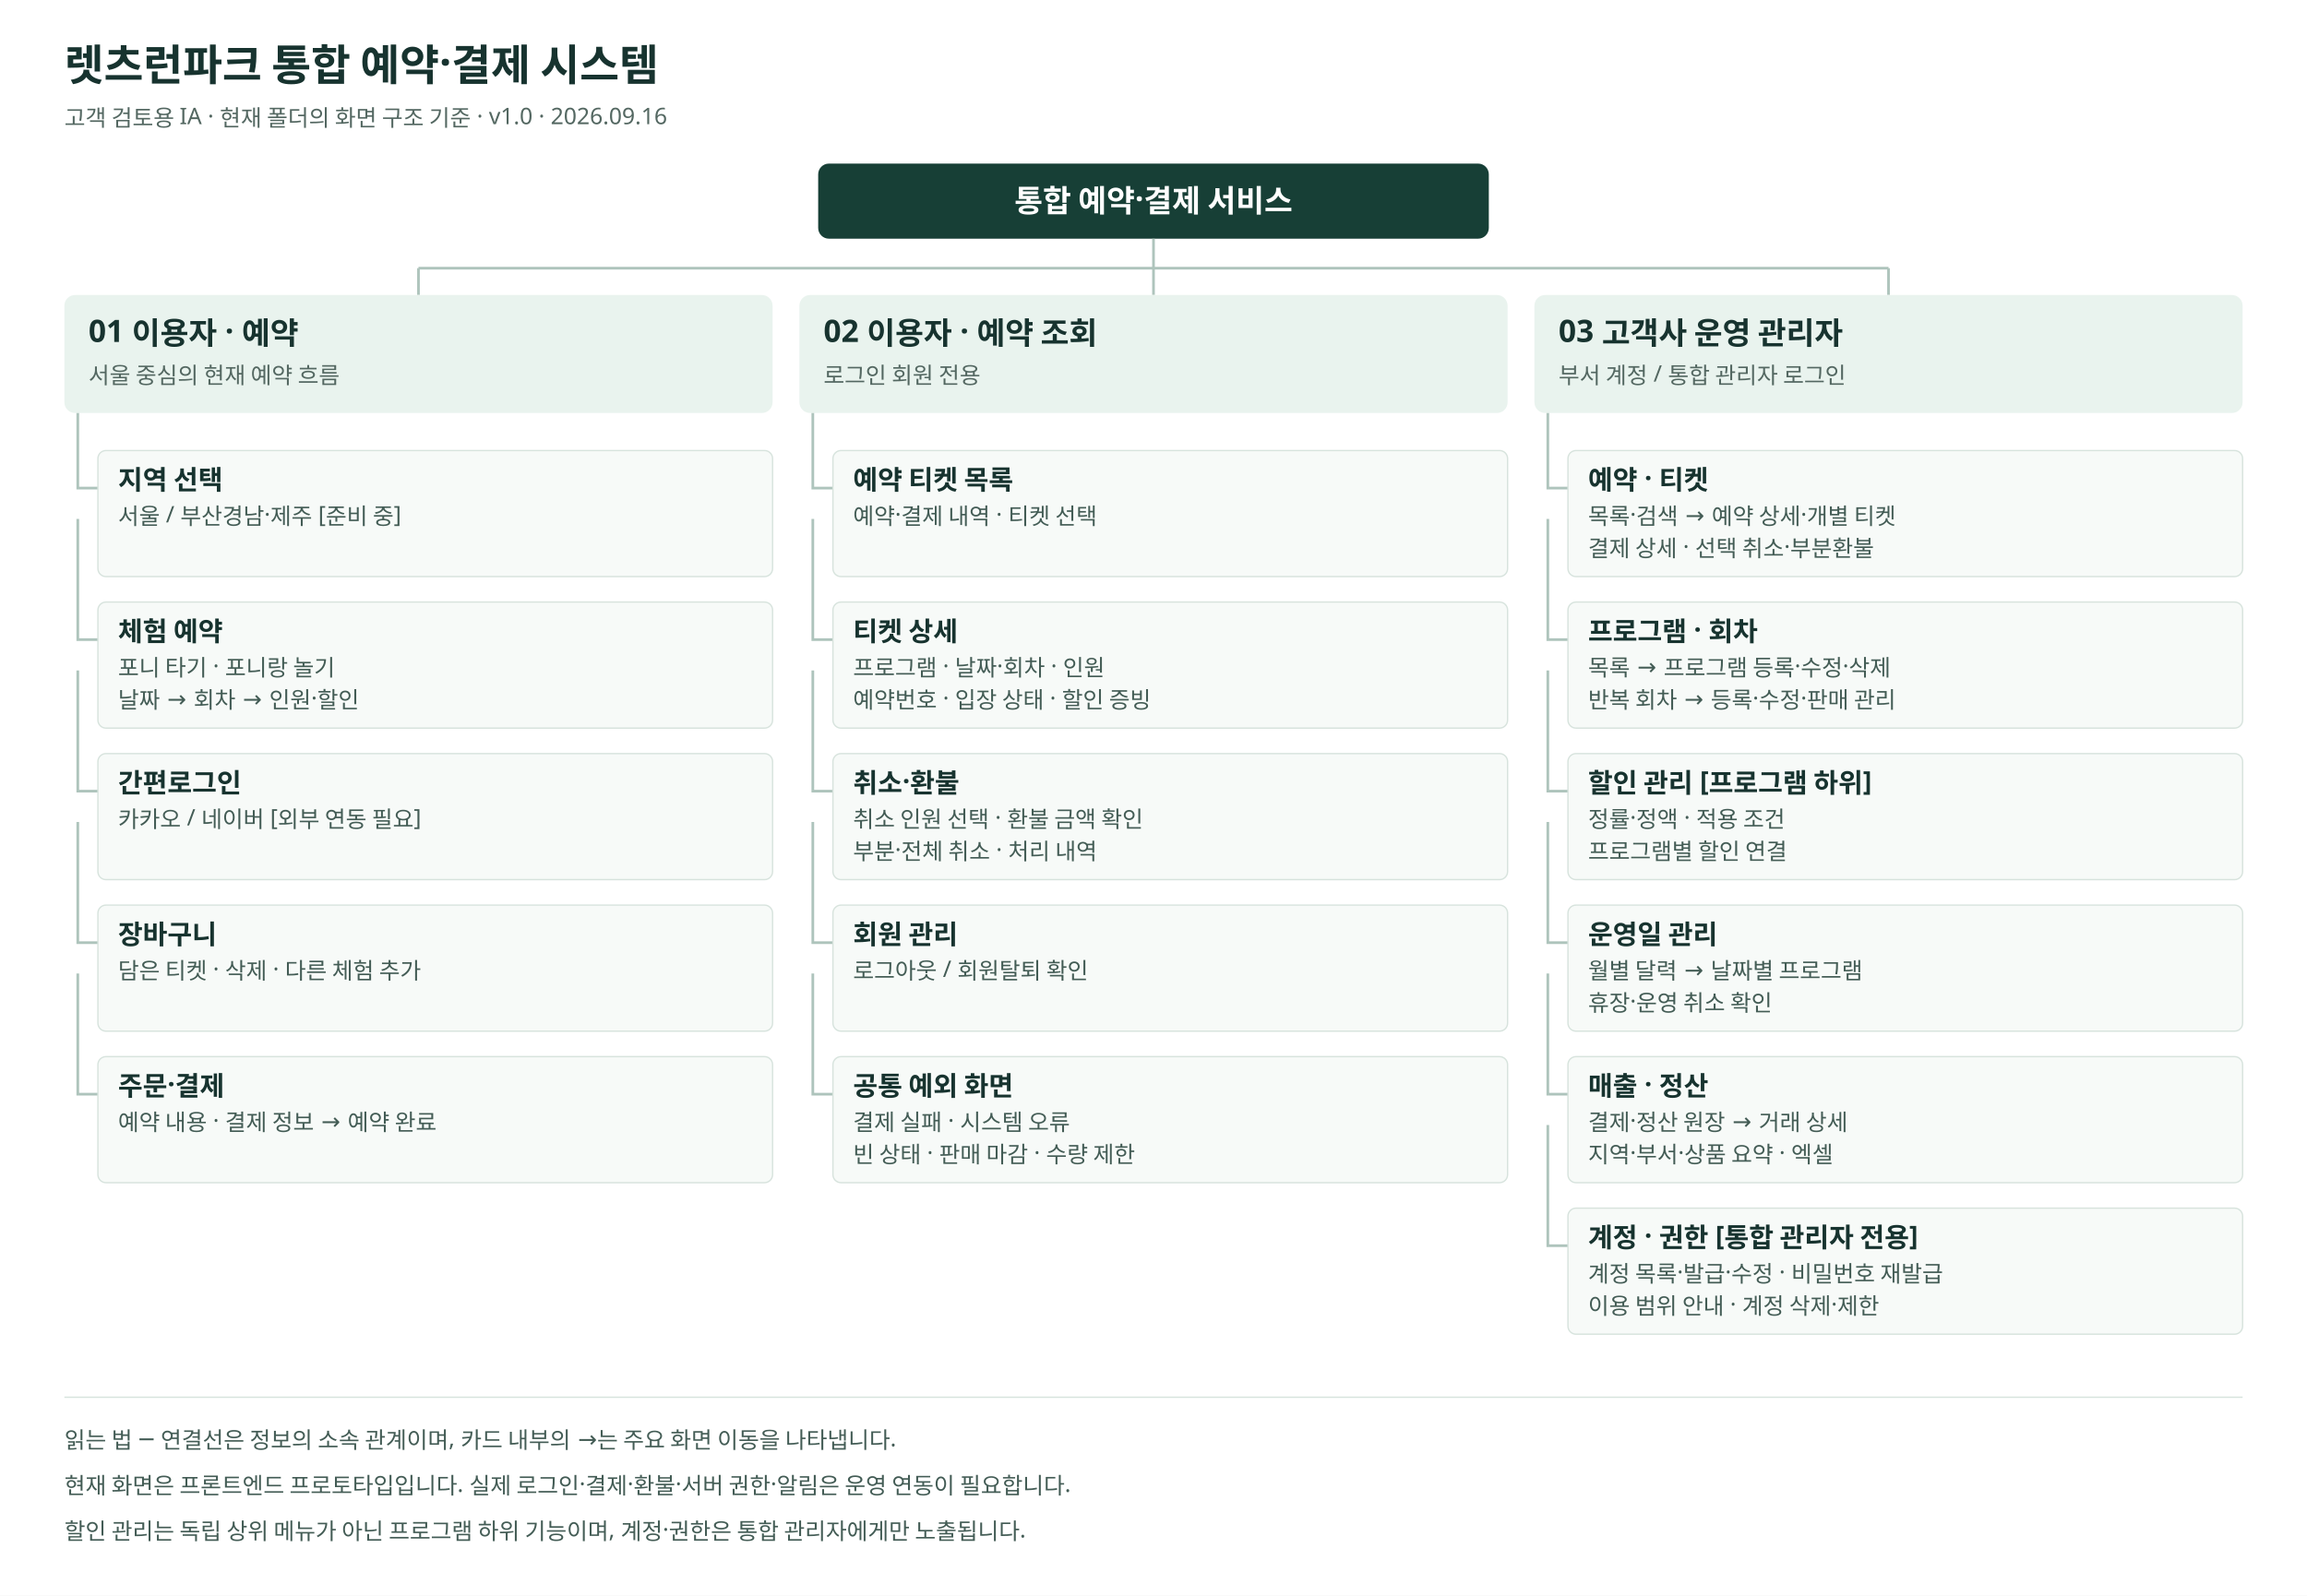
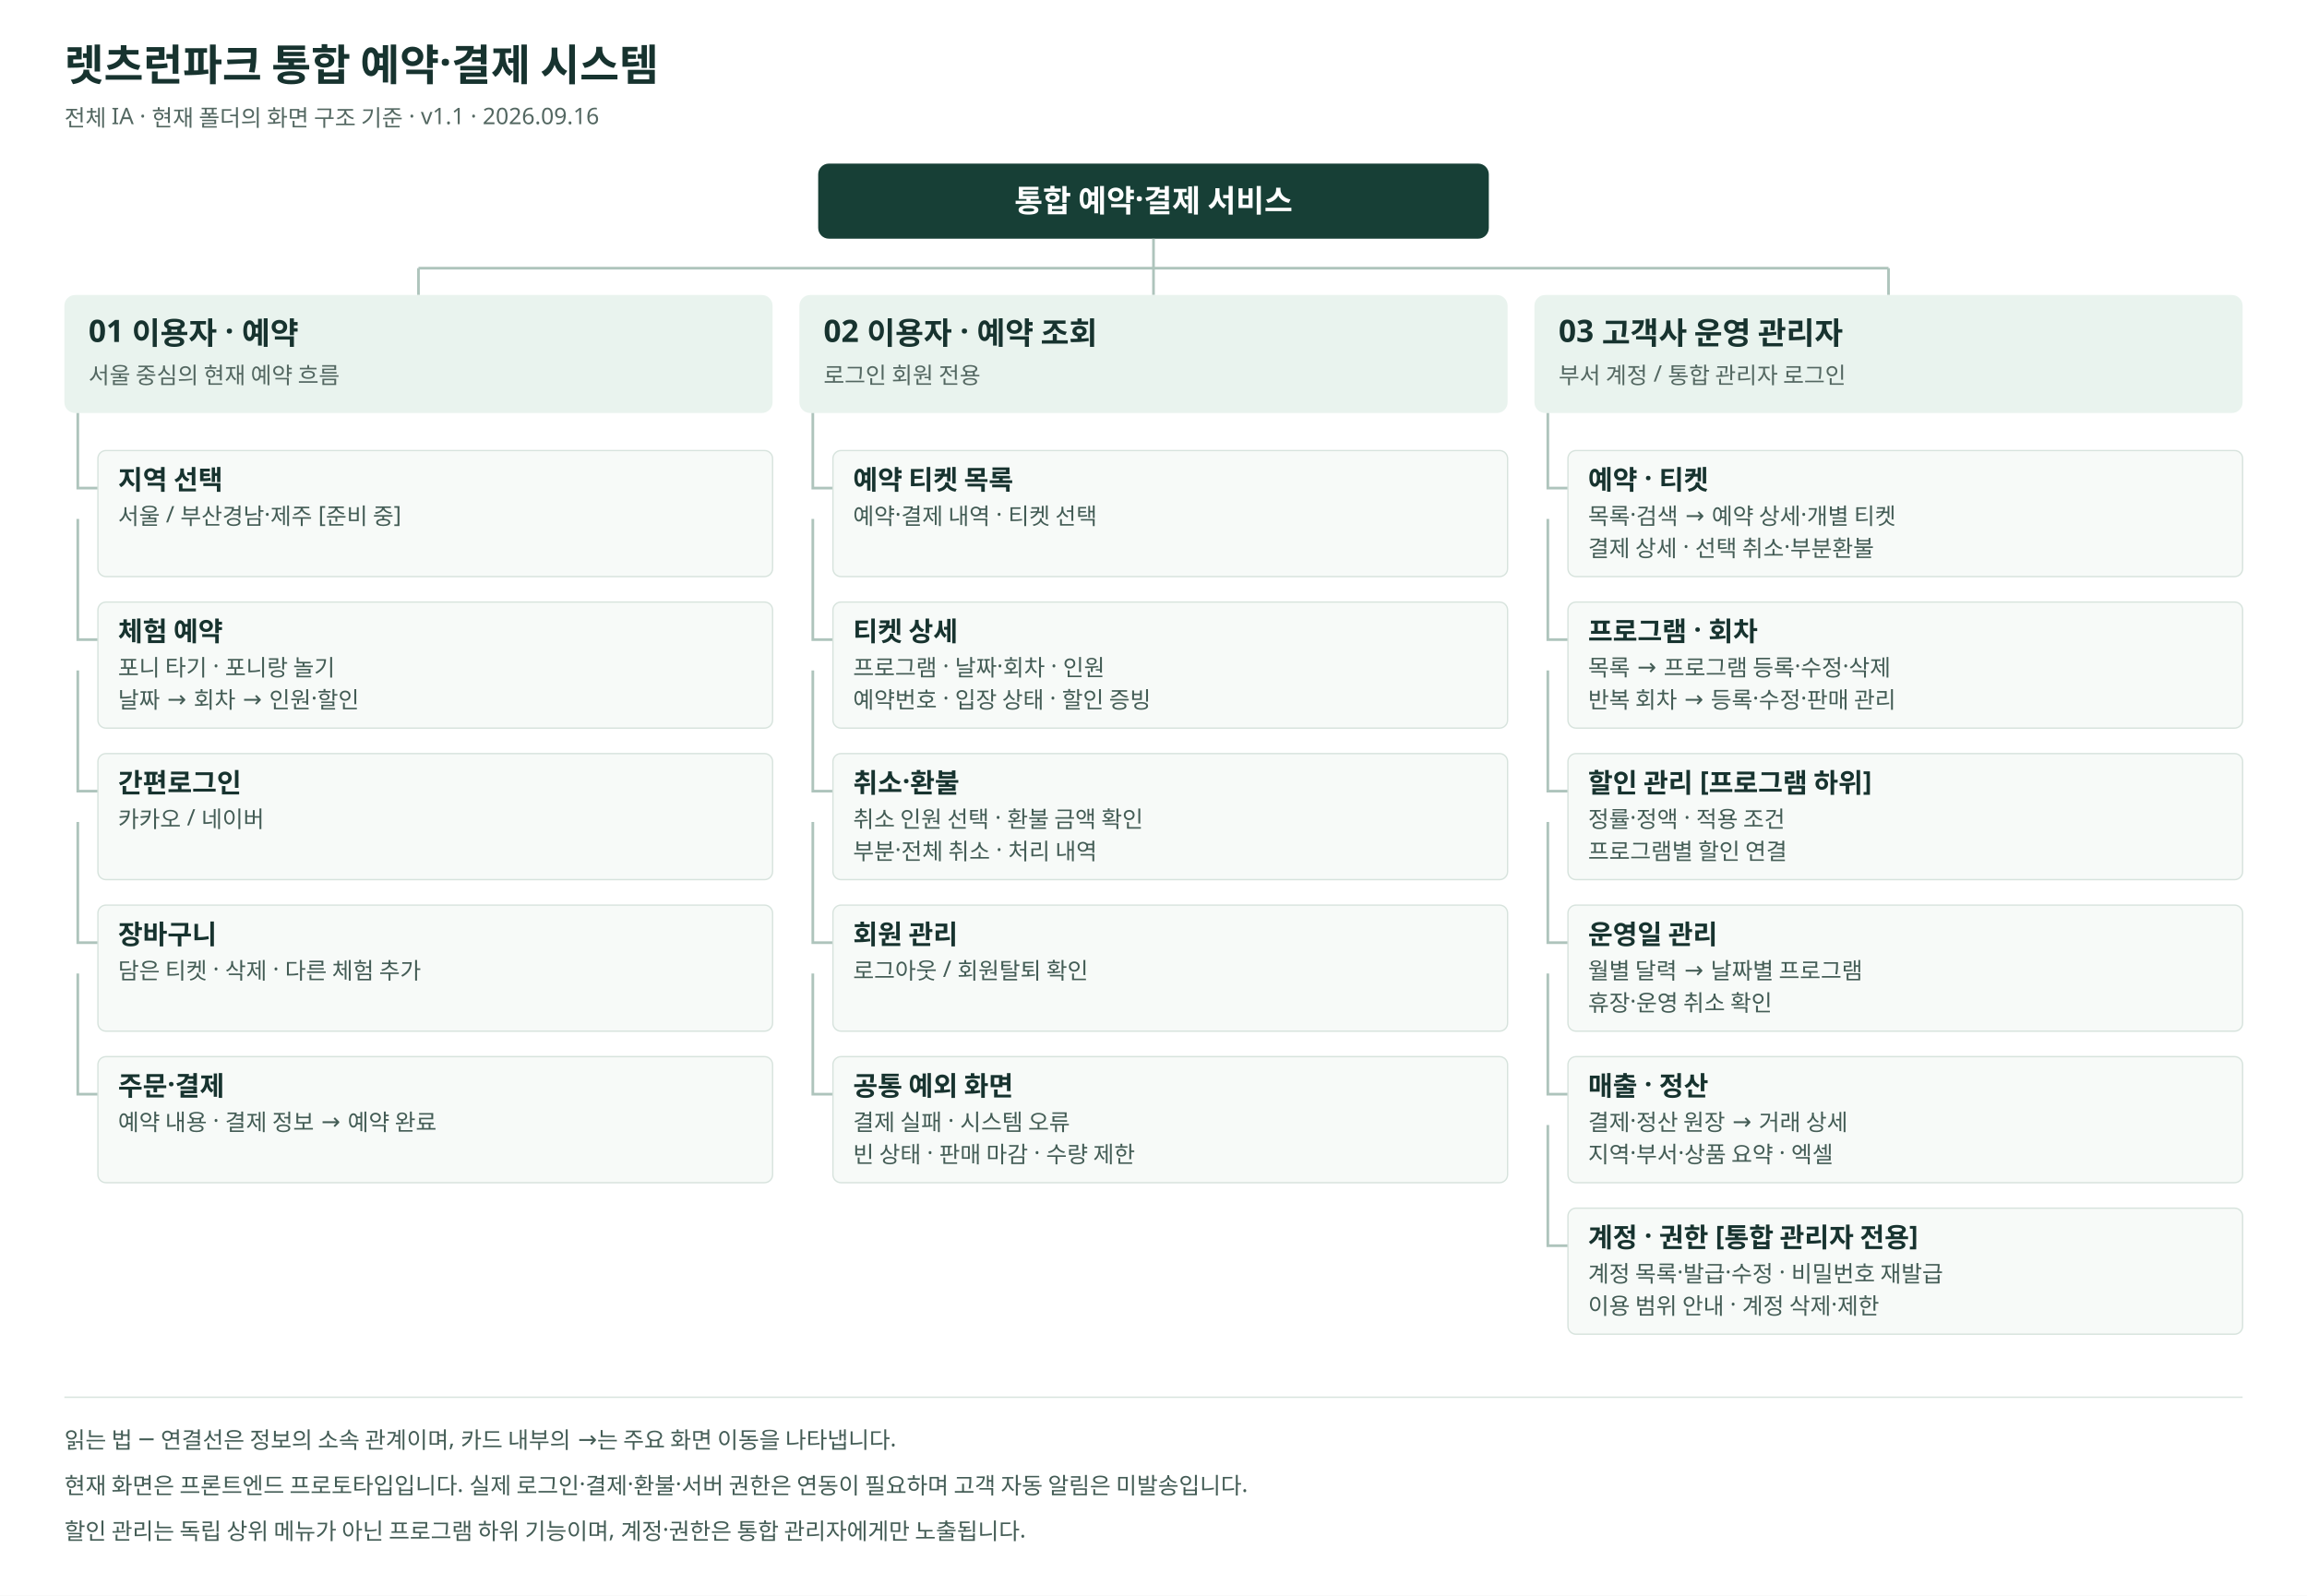
<svg xmlns="http://www.w3.org/2000/svg" width="1720" height="1190" viewBox="0 0 1720 1190" role="img" aria-labelledby="title desc">
  <style>text{font-family:'Malgun Gothic','Apple SD Gothic Neo',sans-serif;fill:#17332f}.title{font-size:32px;font-weight:700}.sub{font-size:17px;fill:#536761}.head{font-size:23px;font-weight:700}.node{font-size:20px;font-weight:700}.detail{font-size:17px;fill:#435c55}.line{stroke:#aec4bc;stroke-width:2;fill:none}</style>
  <rect width="1720" height="1190" fill="#ffffff" />
  <text x="48" y="60" class="title">렛츠런파크 통합 예약·결제 시스템</text>
-   <text x="48" y="94" class="sub">고객 검토용 IA · 현재 폴더의 화면 구조 기준 · v1.0 · 2026.09.16</text>
+   <text x="48" y="94" class="sub">전체 IA · 현재 폴더의 화면 구조 기준 · v1.1 · 2026.09.16</text>
  <rect x="610" y="122" width="500" height="56" rx="8" fill="#173f36" />
  <text x="860" y="158" text-anchor="middle" style="fill:white;font-size:23px;font-weight:700">통합 예약·결제 서비스</text>
  <path class="line" d="M860 178V200M312 200H1408" />
  <path class="line" d="M312 200V220" />
  <rect x="48" y="220" width="528" height="88" rx="8" fill="#e9f3ee" />
  <text x="66" y="255" class="head">01  이용자 · 예약</text>
  <text x="66" y="286" class="sub">서울 중심의 현재 예약 흐름</text>
  <path class="line" d="M58 308V364H73" />
  <rect x="73" y="336" width="503" height="94" rx="6" fill="#f7faf8" stroke="#d7e3dd" />
  <text x="88" y="365" class="node">지역 선택</text>
  <text x="88" y="391" class="detail">서울 / 부산경남·제주 [준비 중]</text>
  <path class="line" d="M58 387V477H73" />
  <rect x="73" y="449" width="503" height="94" rx="6" fill="#f7faf8" stroke="#d7e3dd" />
  <text x="88" y="478" class="node">체험 예약</text>
  <text x="88" y="504" class="detail">포니 타기 · 포니랑 놀기</text>
  <text x="88" y="528" class="detail">날짜 → 회차 → 인원·할인</text>
  <path class="line" d="M58 500V590H73" />
  <rect x="73" y="562" width="503" height="94" rx="6" fill="#f7faf8" stroke="#d7e3dd" />
  <text x="88" y="591" class="node">간편로그인</text>
-   <text x="88" y="617" class="detail">카카오 / 네이버 [외부 연동 필요]</text>
+   <text x="88" y="617" class="detail">카카오 / 네이버</text>
  <path class="line" d="M58 613V703H73" />
  <rect x="73" y="675" width="503" height="94" rx="6" fill="#f7faf8" stroke="#d7e3dd" />
  <text x="88" y="704" class="node">장바구니</text>
  <text x="88" y="730" class="detail">담은 티켓 · 삭제 · 다른 체험 추가</text>
  <path class="line" d="M58 726V816H73" />
  <rect x="73" y="788" width="503" height="94" rx="6" fill="#f7faf8" stroke="#d7e3dd" />
  <text x="88" y="817" class="node">주문·결제</text>
  <text x="88" y="843" class="detail">예약 내용 · 결제 정보 → 예약 완료</text>
  <path class="line" d="M860 200V220" />
  <rect x="596" y="220" width="528" height="88" rx="8" fill="#e9f3ee" />
  <text x="614" y="255" class="head">02  이용자 · 예약 조회</text>
  <text x="614" y="286" class="sub">로그인 회원 전용</text>
  <path class="line" d="M606 308V364H621" />
  <rect x="621" y="336" width="503" height="94" rx="6" fill="#f7faf8" stroke="#d7e3dd" />
  <text x="636" y="365" class="node">예약 티켓 목록</text>
  <text x="636" y="391" class="detail">예약·결제 내역 · 티켓 선택</text>
  <path class="line" d="M606 387V477H621" />
  <rect x="621" y="449" width="503" height="94" rx="6" fill="#f7faf8" stroke="#d7e3dd" />
  <text x="636" y="478" class="node">티켓 상세</text>
  <text x="636" y="504" class="detail">프로그램 · 날짜·회차 · 인원</text>
  <text x="636" y="528" class="detail">예약번호 · 입장 상태 · 할인 증빙</text>
  <path class="line" d="M606 500V590H621" />
  <rect x="621" y="562" width="503" height="94" rx="6" fill="#f7faf8" stroke="#d7e3dd" />
  <text x="636" y="591" class="node">취소·환불</text>
  <text x="636" y="617" class="detail">취소 인원 선택 · 환불 금액 확인</text>
  <text x="636" y="641" class="detail">부분·전체 취소 · 처리 내역</text>
  <path class="line" d="M606 613V703H621" />
  <rect x="621" y="675" width="503" height="94" rx="6" fill="#f7faf8" stroke="#d7e3dd" />
  <text x="636" y="704" class="node">회원 관리</text>
  <text x="636" y="730" class="detail">로그아웃 / 회원탈퇴 확인</text>
  <path class="line" d="M606 726V816H621" />
  <rect x="621" y="788" width="503" height="94" rx="6" fill="#f7faf8" stroke="#d7e3dd" />
  <text x="636" y="817" class="node">공통 예외 화면</text>
  <text x="636" y="843" class="detail">결제 실패 · 시스템 오류</text>
  <text x="636" y="867" class="detail">빈 상태 · 판매 마감 · 수량 제한</text>
  <path class="line" d="M1408 200V220" />
  <rect x="1144" y="220" width="528" height="88" rx="8" fill="#e9f3ee" />
  <text x="1162" y="255" class="head">03  고객사 운영 관리자</text>
  <text x="1162" y="286" class="sub">부서 계정 / 통합 관리자 로그인</text>
  <path class="line" d="M1154 308V364H1169" />
  <rect x="1169" y="336" width="503" height="94" rx="6" fill="#f7faf8" stroke="#d7e3dd" />
  <text x="1184" y="365" class="node">예약 · 티켓</text>
  <text x="1184" y="391" class="detail">목록·검색 → 예약 상세·개별 티켓</text>
  <text x="1184" y="415" class="detail">결제 상세 · 선택 취소·부분환불</text>
  <path class="line" d="M1154 387V477H1169" />
  <rect x="1169" y="449" width="503" height="94" rx="6" fill="#f7faf8" stroke="#d7e3dd" />
  <text x="1184" y="478" class="node">프로그램 · 회차</text>
  <text x="1184" y="504" class="detail">목록 → 프로그램 등록·수정·삭제</text>
  <text x="1184" y="528" class="detail">반복 회차 → 등록·수정·판매 관리</text>
  <path class="line" d="M1154 500V590H1169" />
  <rect x="1169" y="562" width="503" height="94" rx="6" fill="#f7faf8" stroke="#d7e3dd" />
  <text x="1184" y="591" class="node">할인 관리 [프로그램 하위]</text>
  <text x="1184" y="617" class="detail">정률·정액 · 적용 조건</text>
  <text x="1184" y="641" class="detail">프로그램별 할인 연결</text>
  <path class="line" d="M1154 613V703H1169" />
  <rect x="1169" y="675" width="503" height="94" rx="6" fill="#f7faf8" stroke="#d7e3dd" />
  <text x="1184" y="704" class="node">운영일 관리</text>
  <text x="1184" y="730" class="detail">월별 달력 → 날짜별 프로그램</text>
  <text x="1184" y="754" class="detail">휴장·운영 취소 확인</text>
  <path class="line" d="M1154 726V816H1169" />
  <rect x="1169" y="788" width="503" height="94" rx="6" fill="#f7faf8" stroke="#d7e3dd" />
  <text x="1184" y="817" class="node">매출 · 정산</text>
  <text x="1184" y="843" class="detail">결제·정산 원장 → 거래 상세</text>
  <text x="1184" y="867" class="detail">지역·부서·상품 요약 · 엑셀</text>
  <path class="line" d="M1154 839V929H1169" />
  <rect x="1169" y="901" width="503" height="94" rx="6" fill="#f7faf8" stroke="#d7e3dd" />
  <text x="1184" y="930" class="node">계정 · 권한 [통합 관리자 전용]</text>
  <text x="1184" y="956" class="detail">계정 목록·발급·수정 · 비밀번호 재발급</text>
  <text x="1184" y="980" class="detail">이용 범위 안내 · 계정 삭제·제한</text>
  <line x1="48" y1="1042" x2="1672" y2="1042" stroke="#d7e3dd" />
  <text x="48" y="1080" class="detail">읽는 법  ─  연결선은 정보의 소속 관계이며, 카드 내부의 →는 주요 화면 이동을 나타냅니다.</text>
-   <text x="48" y="1114" class="detail">현재 화면은 프론트엔드 프로토타입입니다. 실제 로그인·결제·환불·서버 권한·알림은 운영 연동이 필요합니다.</text>
+   <text x="48" y="1114" class="detail">현재 화면은 프론트엔드 프로토타입입니다. 실제 로그인·결제·환불·서버 권한은 연동이 필요하며 고객 자동 알림은 미발송입니다.</text>
  <text x="48" y="1148" class="detail">할인 관리는 독립 상위 메뉴가 아닌 프로그램 하위 기능이며, 계정·권한은 통합 관리자에게만 노출됩니다.</text>
</svg>
